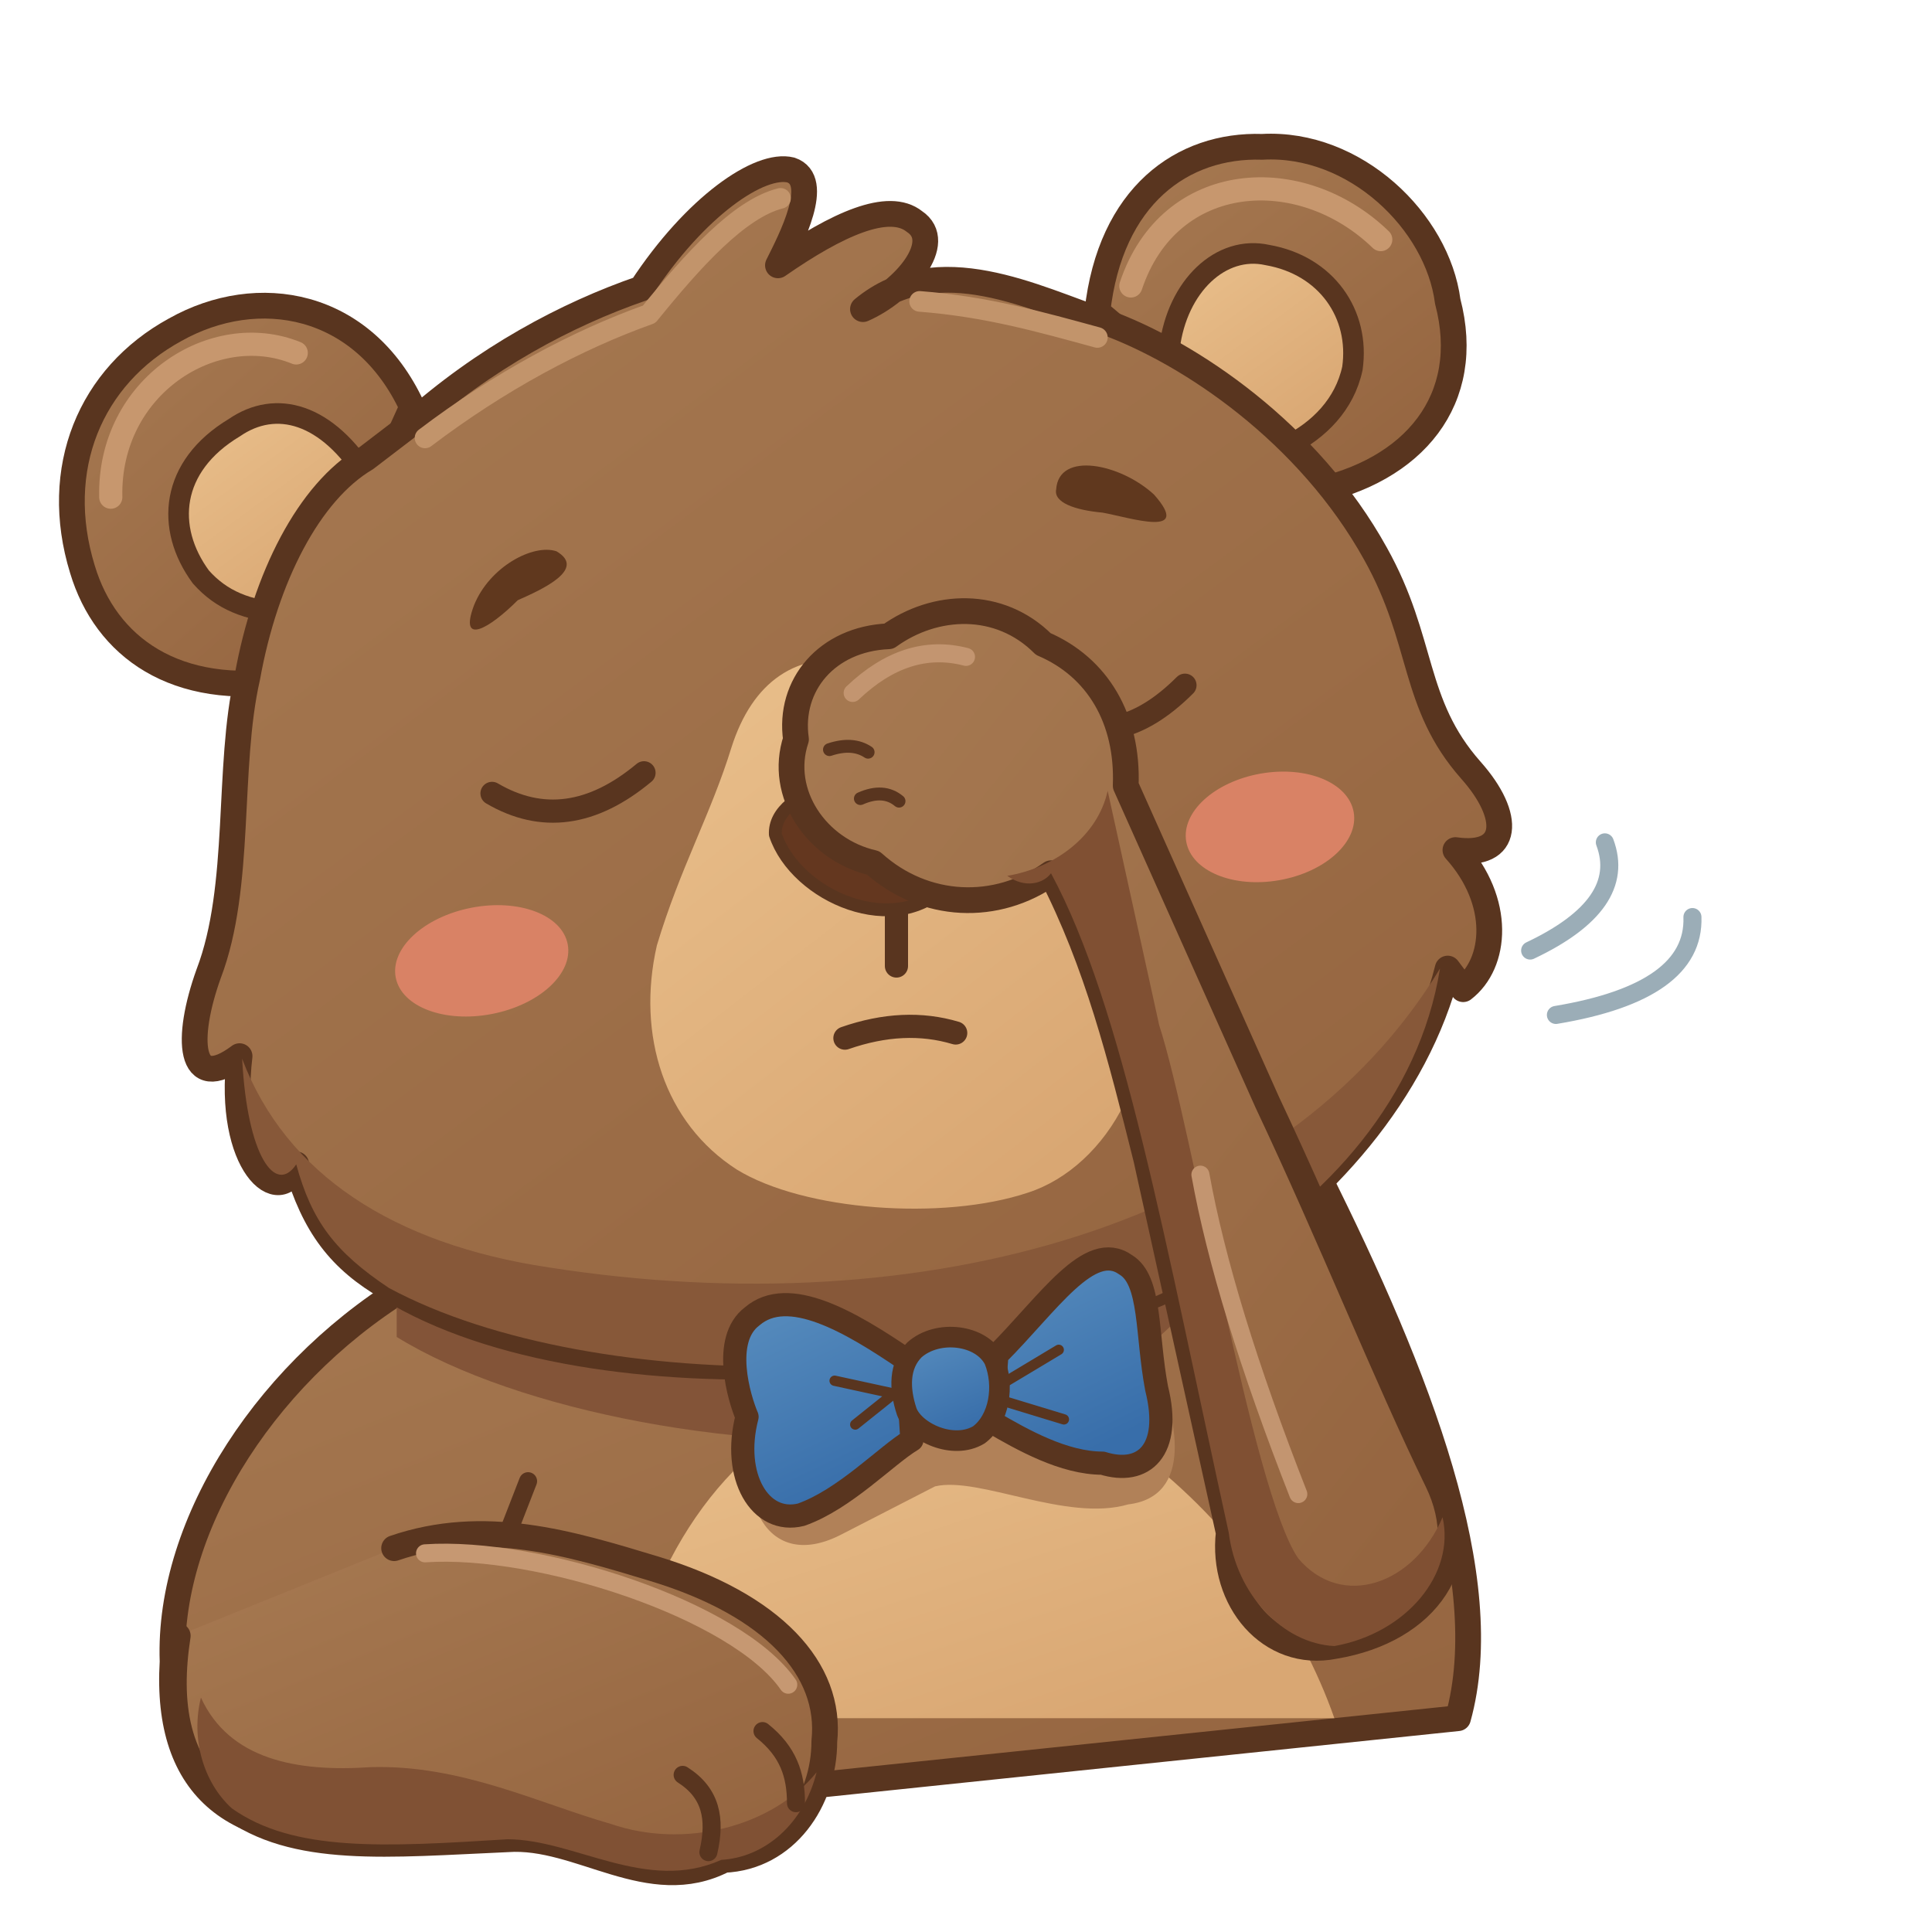
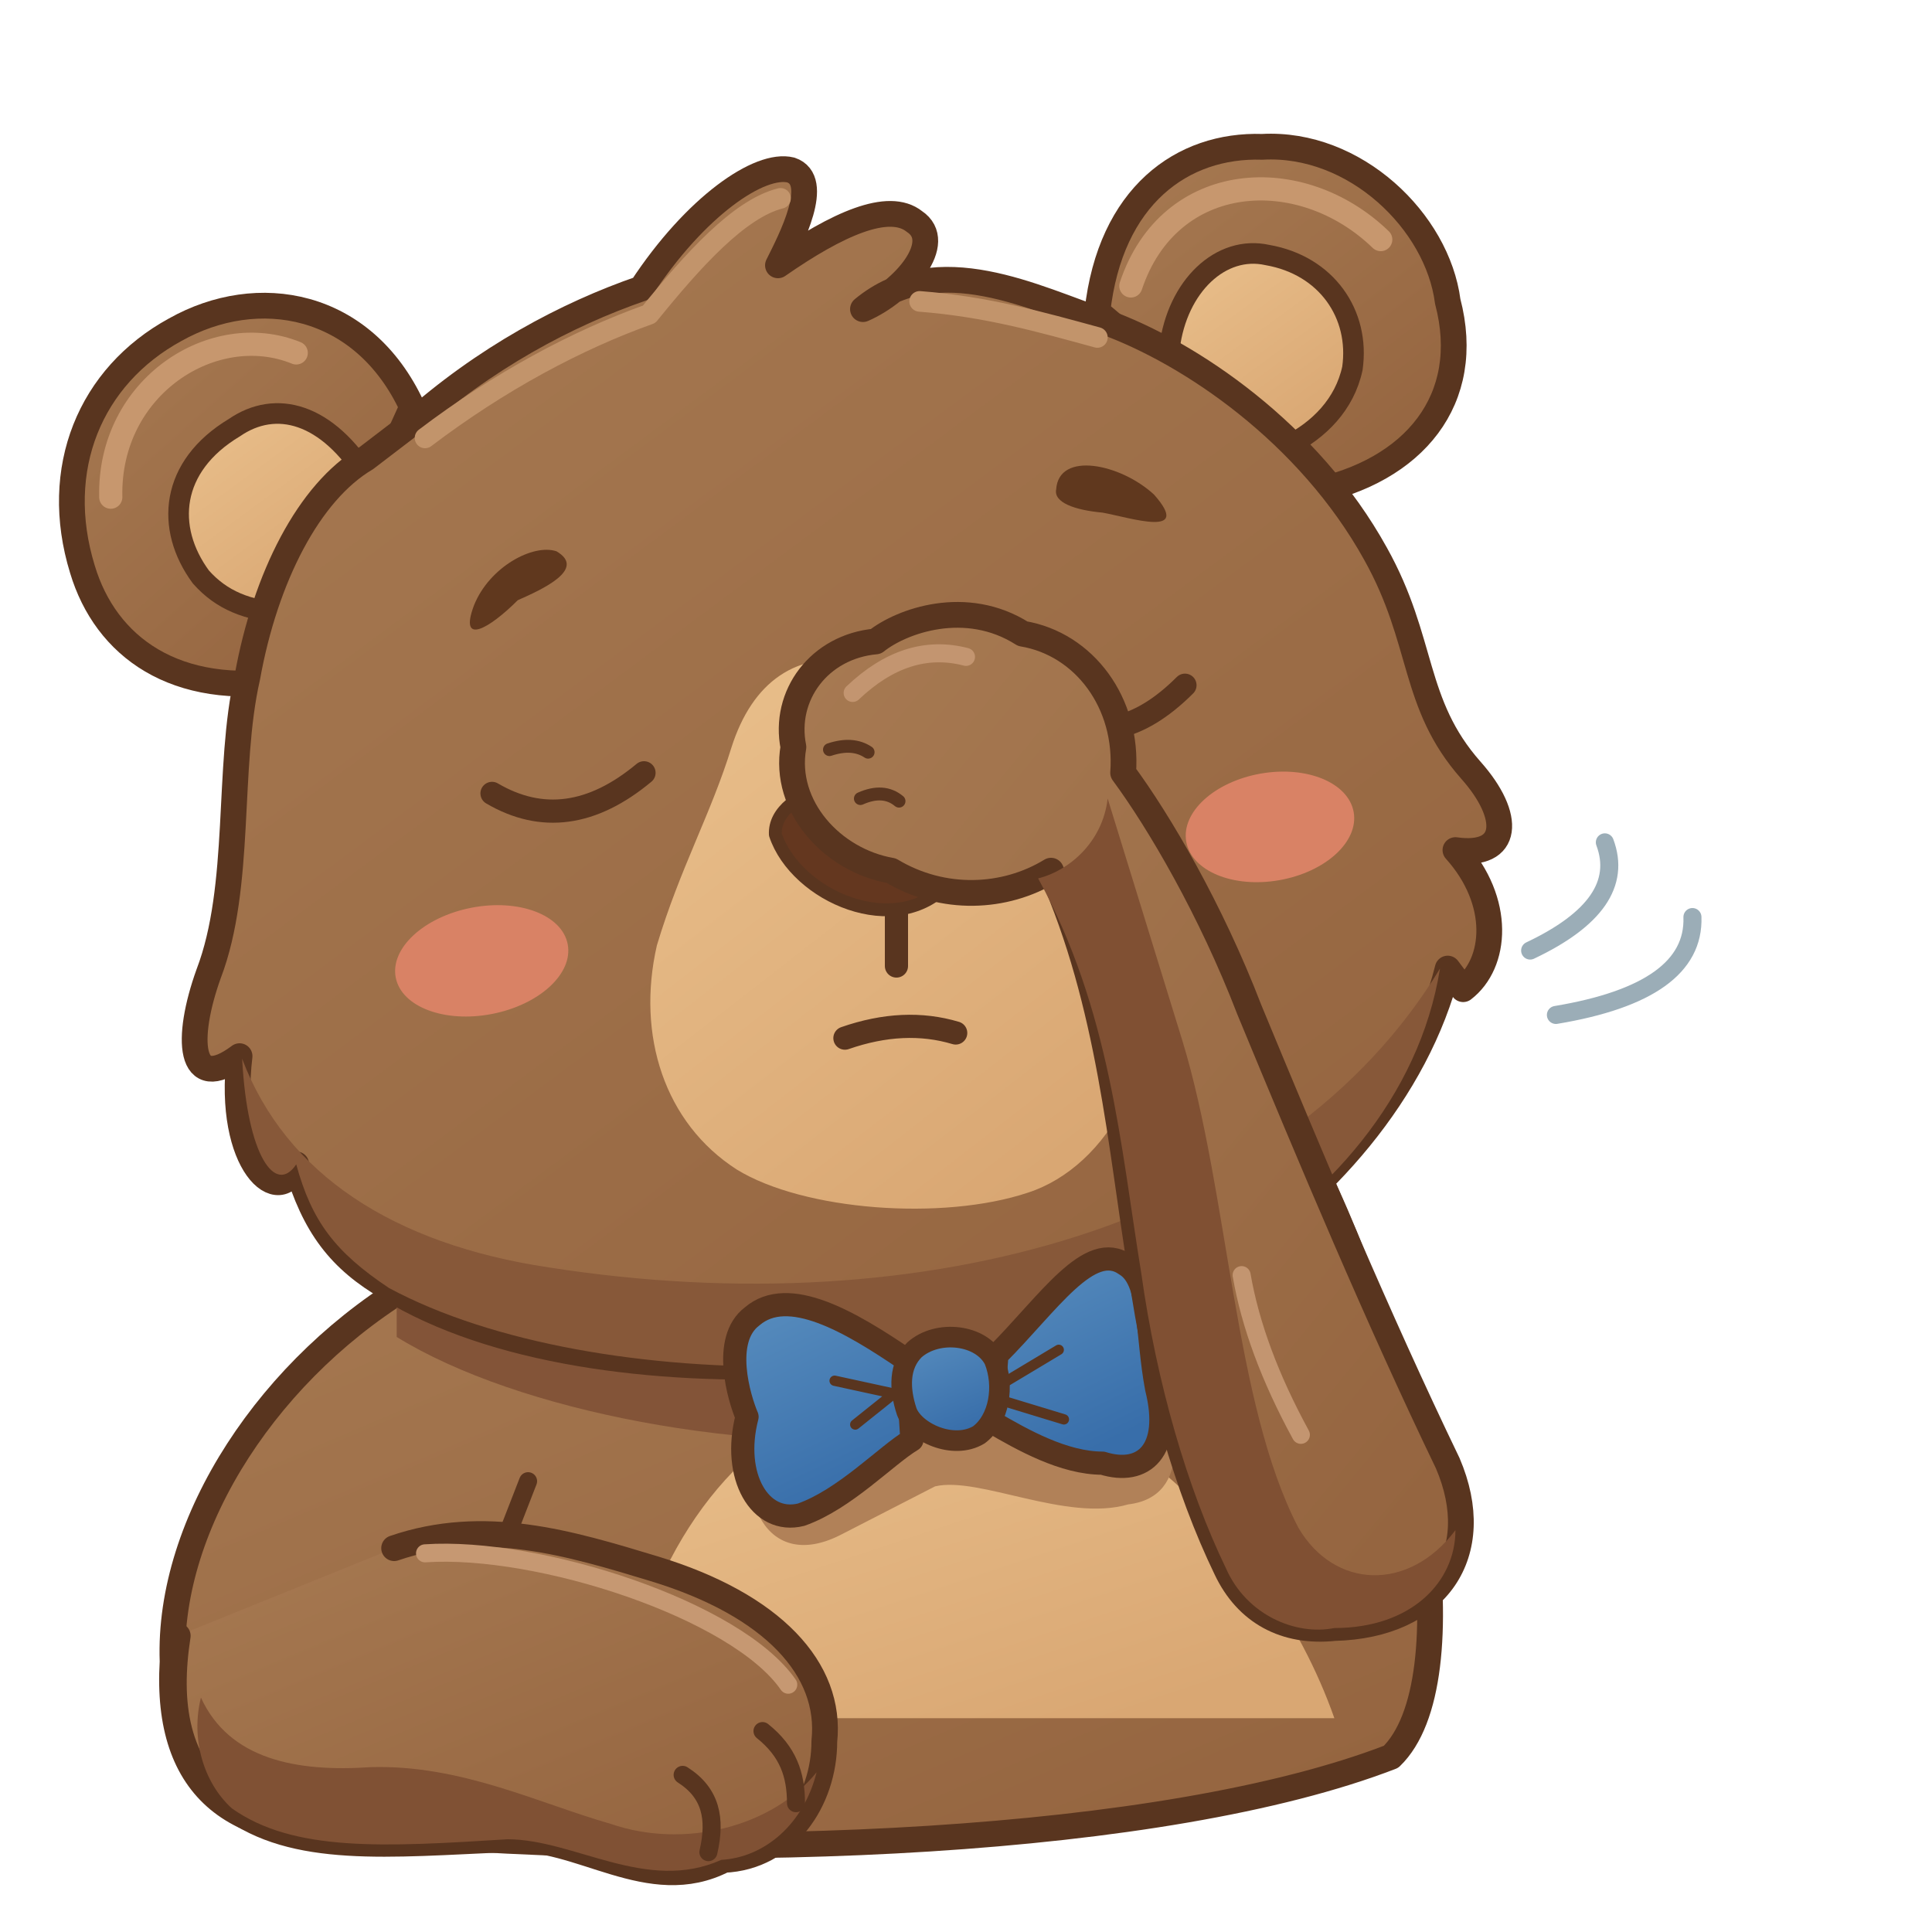
<svg xmlns="http://www.w3.org/2000/svg" width="750" height="750" viewBox="0 0 750 750">
  <defs>
    <linearGradient id="fur" x2="0.8" y2="1">
      <stop stop-color="#a77a52" />
      <stop offset="1" stop-color="#956540" />
    </linearGradient>
    <linearGradient id="tan" x2="0.7" y2="1">
      <stop stop-color="#eac08c" />
      <stop offset="1" stop-color="#d9a773" />
    </linearGradient>
    <linearGradient id="blue" x2="0.4" y2="1">
      <stop stop-color="#588dbe" />
      <stop offset="1" stop-color="#386eaa" />
    </linearGradient>
  </defs>
  <g stroke="#59351f" stroke-width="10" stroke-linejoin="round" stroke-linecap="round">
-     <path id="body" fill="url(#fur)" d="M162 497 C105 530 65 591 67 645 C64 695 92 716 144 711 L566 667 C581 613 551 535 511 455 Z" />
+     <path id="body" fill="url(#fur)" d="M162 497 C105 530 65 591 67 645 C64 695 92 716 144 711 C282 723 452 716 540 682 C570 653 553 542 511 455 Z" />
    <path id="belly" stroke="none" fill="url(#tan)" d="M243 667 C246 614 280 562 319 548 C354 526 405 537 442 564 C479 592 505 630 518 667 Z" />
    <path id="neck-shadow" stroke="none" fill="#835438" d="M154 498 C245 540 391 540 487 473 C461 518 419 551 365 558 C290 565 201 548 154 519 Z" />
    <path id="left-ear" fill="url(#fur)" d="M160 158 C141 117 100 110 68 128 C35 146 20 182 32 221 C41 251 68 271 112 264 Z" />
    <path id="left-inner-ear" fill="url(#tan)" stroke-width="8" d="M143 186 C127 160 107 155 91 166 C66 181 64 205 78 224 C86 233 96 237 110 238 Z" />
    <path id="right-ear" fill="url(#fur)" d="M426 121 C431 76 459 56 490 57 C526 55 558 86 562 117 C572 155 549 183 509 191 Z" />
    <path id="right-inner-ear" fill="url(#tan)" stroke-width="8" d="M454 135 C457 111 474 95 492 99 C515 103 528 122 525 143 C522 157 512 167 500 173 Z" />
    <path id="ear-highlights" fill="none" stroke="#c7976e" stroke-width="9" d="M43 193 C42 150 83 124 115 137 M439 111 C454 66 505 63 536 93" />
    <path id="head" fill="url(#fur)" d="M159 165 C188 139 220 122 249 112 C270 80 295 63 307 66 C319 70 307 93 302 103 C325 87 345 78 355 86 C367 94 351 113 335 120 C364 96 402 116 429 125 C462 137 508 168 534 215 C553 249 548 273 571 299 C587 317 586 333 565 330 C583 350 581 374 568 384 L562 376 C550 424 513 465 472 491 C399 534 231 549 151 500 C132 489 122 476 115 452 C109 470 88 452 93 410 C73 425 72 403 81 378 C94 344 88 298 96 263 C103 224 120 191 142 178 Z" />
    <path id="face-shadow" fill="#875839" stroke="none" d="M94 411 C111 456 153 483 213 492 C360 515 499 475 559 376 C551 426 515 466 472 491 C391 541 231 543 151 500 C130 486 121 474 115 452 C107 464 96 449 94 411 Z" />
    <path id="head-highlight" fill="none" stroke="#c2946b" stroke-width="8" d="M165 170 C194 148 224 132 252 122 C269 101 287 81 303 77 M357 117 C383 119 404 125 426 131" />
    <path id="muzzle" stroke="none" fill="url(#tan)" d="M255 367 C264 337 276 316 284 290 C292 265 309 252 335 257 C365 258 382 281 398 305 C416 324 435 341 441 369 C454 412 430 453 399 463 C366 474 312 470 286 454 C258 436 247 402 255 367 Z" />
    <path id="left-brow" stroke="none" fill="#60381e" d="M184 235 C190 220 207 211 216 214 C228 221 210 229 201 233 C190 244 178 251 184 235 Z" />
    <path id="right-brow" stroke="none" fill="#60381e" d="M410 190 C411 175 435 180 448 192 C463 209 439 201 428 199 C417 198 409 195 410 190 Z" />
    <g fill="#d98265" stroke="none">
      <ellipse cx="187" cy="373" rx="34" ry="21" transform="rotate(-11 187 373)" />
      <ellipse cx="493" cy="321" rx="33" ry="21" transform="rotate(-10 493 321)" />
    </g>
    <g id="closed-eyes" fill="none" stroke-width="9">
      <path d="M191 308 Q220 325 250 300 M407 277 Q433 293 460 266" />
      <path d="M328 403 Q351 395 371 401 M348 352 L348 375" />
    </g>
    <path id="nose" stroke-width="5" fill="#64371f" d="M301 324 C300 306 339 297 367 302 C393 305 381 328 368 343 C348 365 309 348 301 324 Z" />
    <path id="nose-shine" stroke="none" fill="#ba8b61" d="M319 314 C331 307 353 305 366 308 C355 317 333 322 319 314 Z" />
    <path id="bow-shadow" stroke="none" fill="#b18158" d="M294 548 C284 583 298 610 326 596 L363 577 C380 573 414 591 438 584 C463 581 458 551 447 528 Z" />
    <path id="bow-left" fill="url(#blue)" stroke-width="9" d="M352 528 C330 513 306 499 292 511 C280 520 287 543 290 550 C284 573 295 592 311 588 C328 582 344 565 354 559 Z" />
    <path id="bow-right" fill="url(#blue)" stroke-width="9" d="M387 526 C407 506 423 481 437 491 C447 497 445 518 449 539 C455 563 444 573 428 568 C413 568 397 559 385 552 Z" />
    <path id="bow-folds" stroke-width="4" fill="none" d="M324 536 L347 541 L332 553 M391 536 L411 524 M390 544 L413 551" />
    <path id="bow-knot" fill="url(#blue)" stroke-width="8" d="M355 524 C364 516 381 518 386 528 C390 538 388 551 380 557 C370 563 355 556 352 548 C349 539 349 530 355 524 Z" />
    <path id="resting-paw" fill="url(#fur)" d="M153 601 C188 589 221 599 254 609 C300 623 323 648 320 676 C320 699 305 721 281 722 C252 737 225 712 197 714 C151 716 114 720 89 701 C68 685 65 661 69 635" />
    <path id="paw-shadow" stroke="none" fill="#805134" d="M78 659 C89 683 115 688 144 686 C179 685 209 700 237 708 C266 718 300 709 317 688 C312 708 297 721 280 722 C251 735 223 714 197 714 C149 717 114 719 90 702 C79 692 74 675 78 659 Z" />
    <path id="paw-details" fill="none" stroke-width="7" d="M198 593 L205 575 M265 689 C276 696 278 706 275 719 M296 672 C306 680 309 689 309 700" />
    <path id="paw-shine" fill="none" stroke="#c69872" stroke-width="7" d="M165 603 C209 600 286 625 306 654" />
    <g id="facepalm-paw" fill="url(#fur)">
-       <path d="M518 639 C554 633 573 606 558 575 C538 534 517 481 492 428 L437 305 C438 279 426 259 405 250 C388 233 363 234 345 247 C321 248 306 266 309 287 C302 308 317 330 339 335 C359 353 387 354 408 339 C426 374 435 410 445 450 L477 595 C474 621 493 644 518 639 Z" />
-       <path fill="#805033" stroke="none" d="M430 307 C426 325 409 337 391 340 C398 345 405 343 408 339 C436 391 452 481 477 595 C480 619 498 638 518 639 C546 634 565 611 560 589 C549 615 521 625 504 605 C486 579 463 438 450 398 Z" />
-       <path fill="none" stroke="#c39570" stroke-width="7" d="M331 269 Q352 249 375 255 M504 580 Q475 506 466 456" />
+       <path d="M518 632 C558 631 577 603 562 568 C535 512 509 450 485 392 C470 353 450 319 436 300 C438 273 421 250 397 246 C375 232 350 241 340 249 C318 251 304 270 308 290 C304 313 323 334 346 338 C366 350 390 349 408 338 C431 390 435 445 443 494 C449 537 461 578 476 609 C484 626 499 634 518 632 Z" />
+       <path fill="#805033" stroke="none" d="M430 310 C428 327 415 338 403 341 C431 392 435 445 443 494 C449 537 461 578 476 609 C484 627 503 635 518 632 C548 632 565 614 565 594 C547 618 518 617 504 593 C479 545 477 463 459 404 Z" />
+       <path fill="none" stroke="#c39570" stroke-width="7" d="M331 269 Q352 249 375 255 M505 557 Q487 524 482 495" />
      <path fill="none" stroke-width="5" d="M322 291 Q331 288 337 292 M334 310 Q343 306 349 311" />
    </g>
    <path id="sigh" fill="none" stroke="#9badb7" stroke-width="7" d="M594 369 q38 -18 29 -42 M604 394 q54 -9 53 -38" />
  </g>
</svg>
